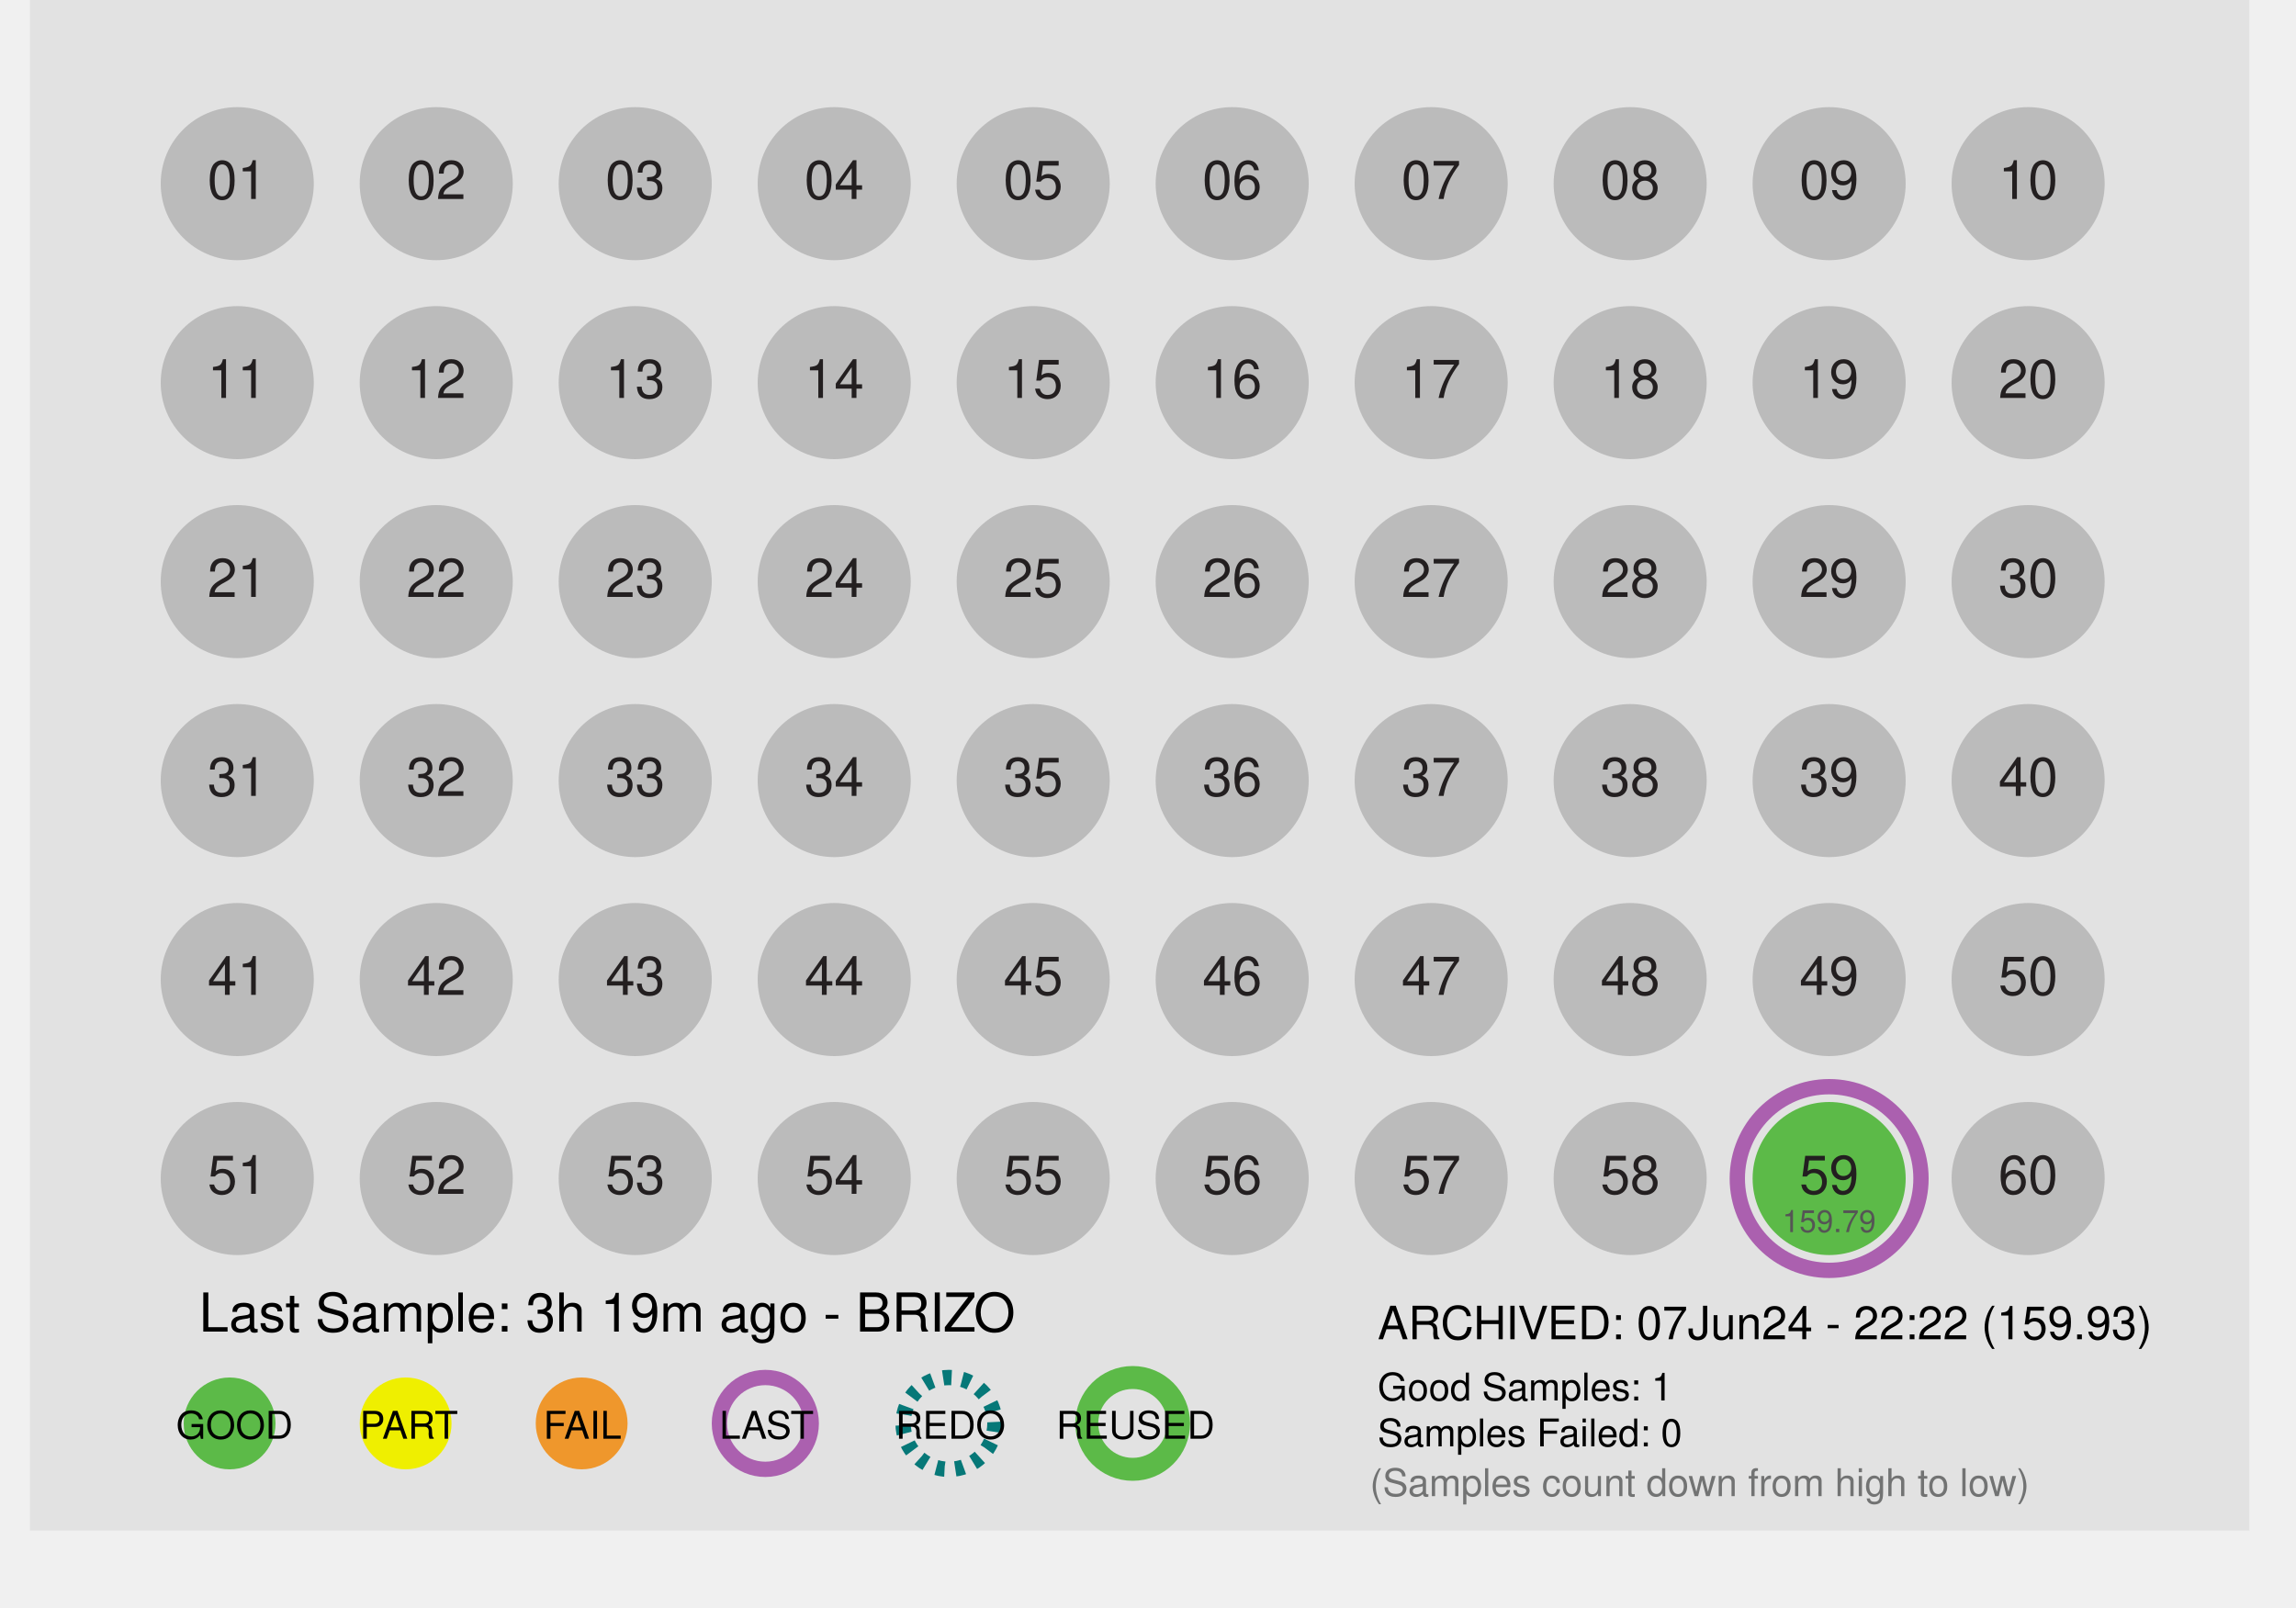
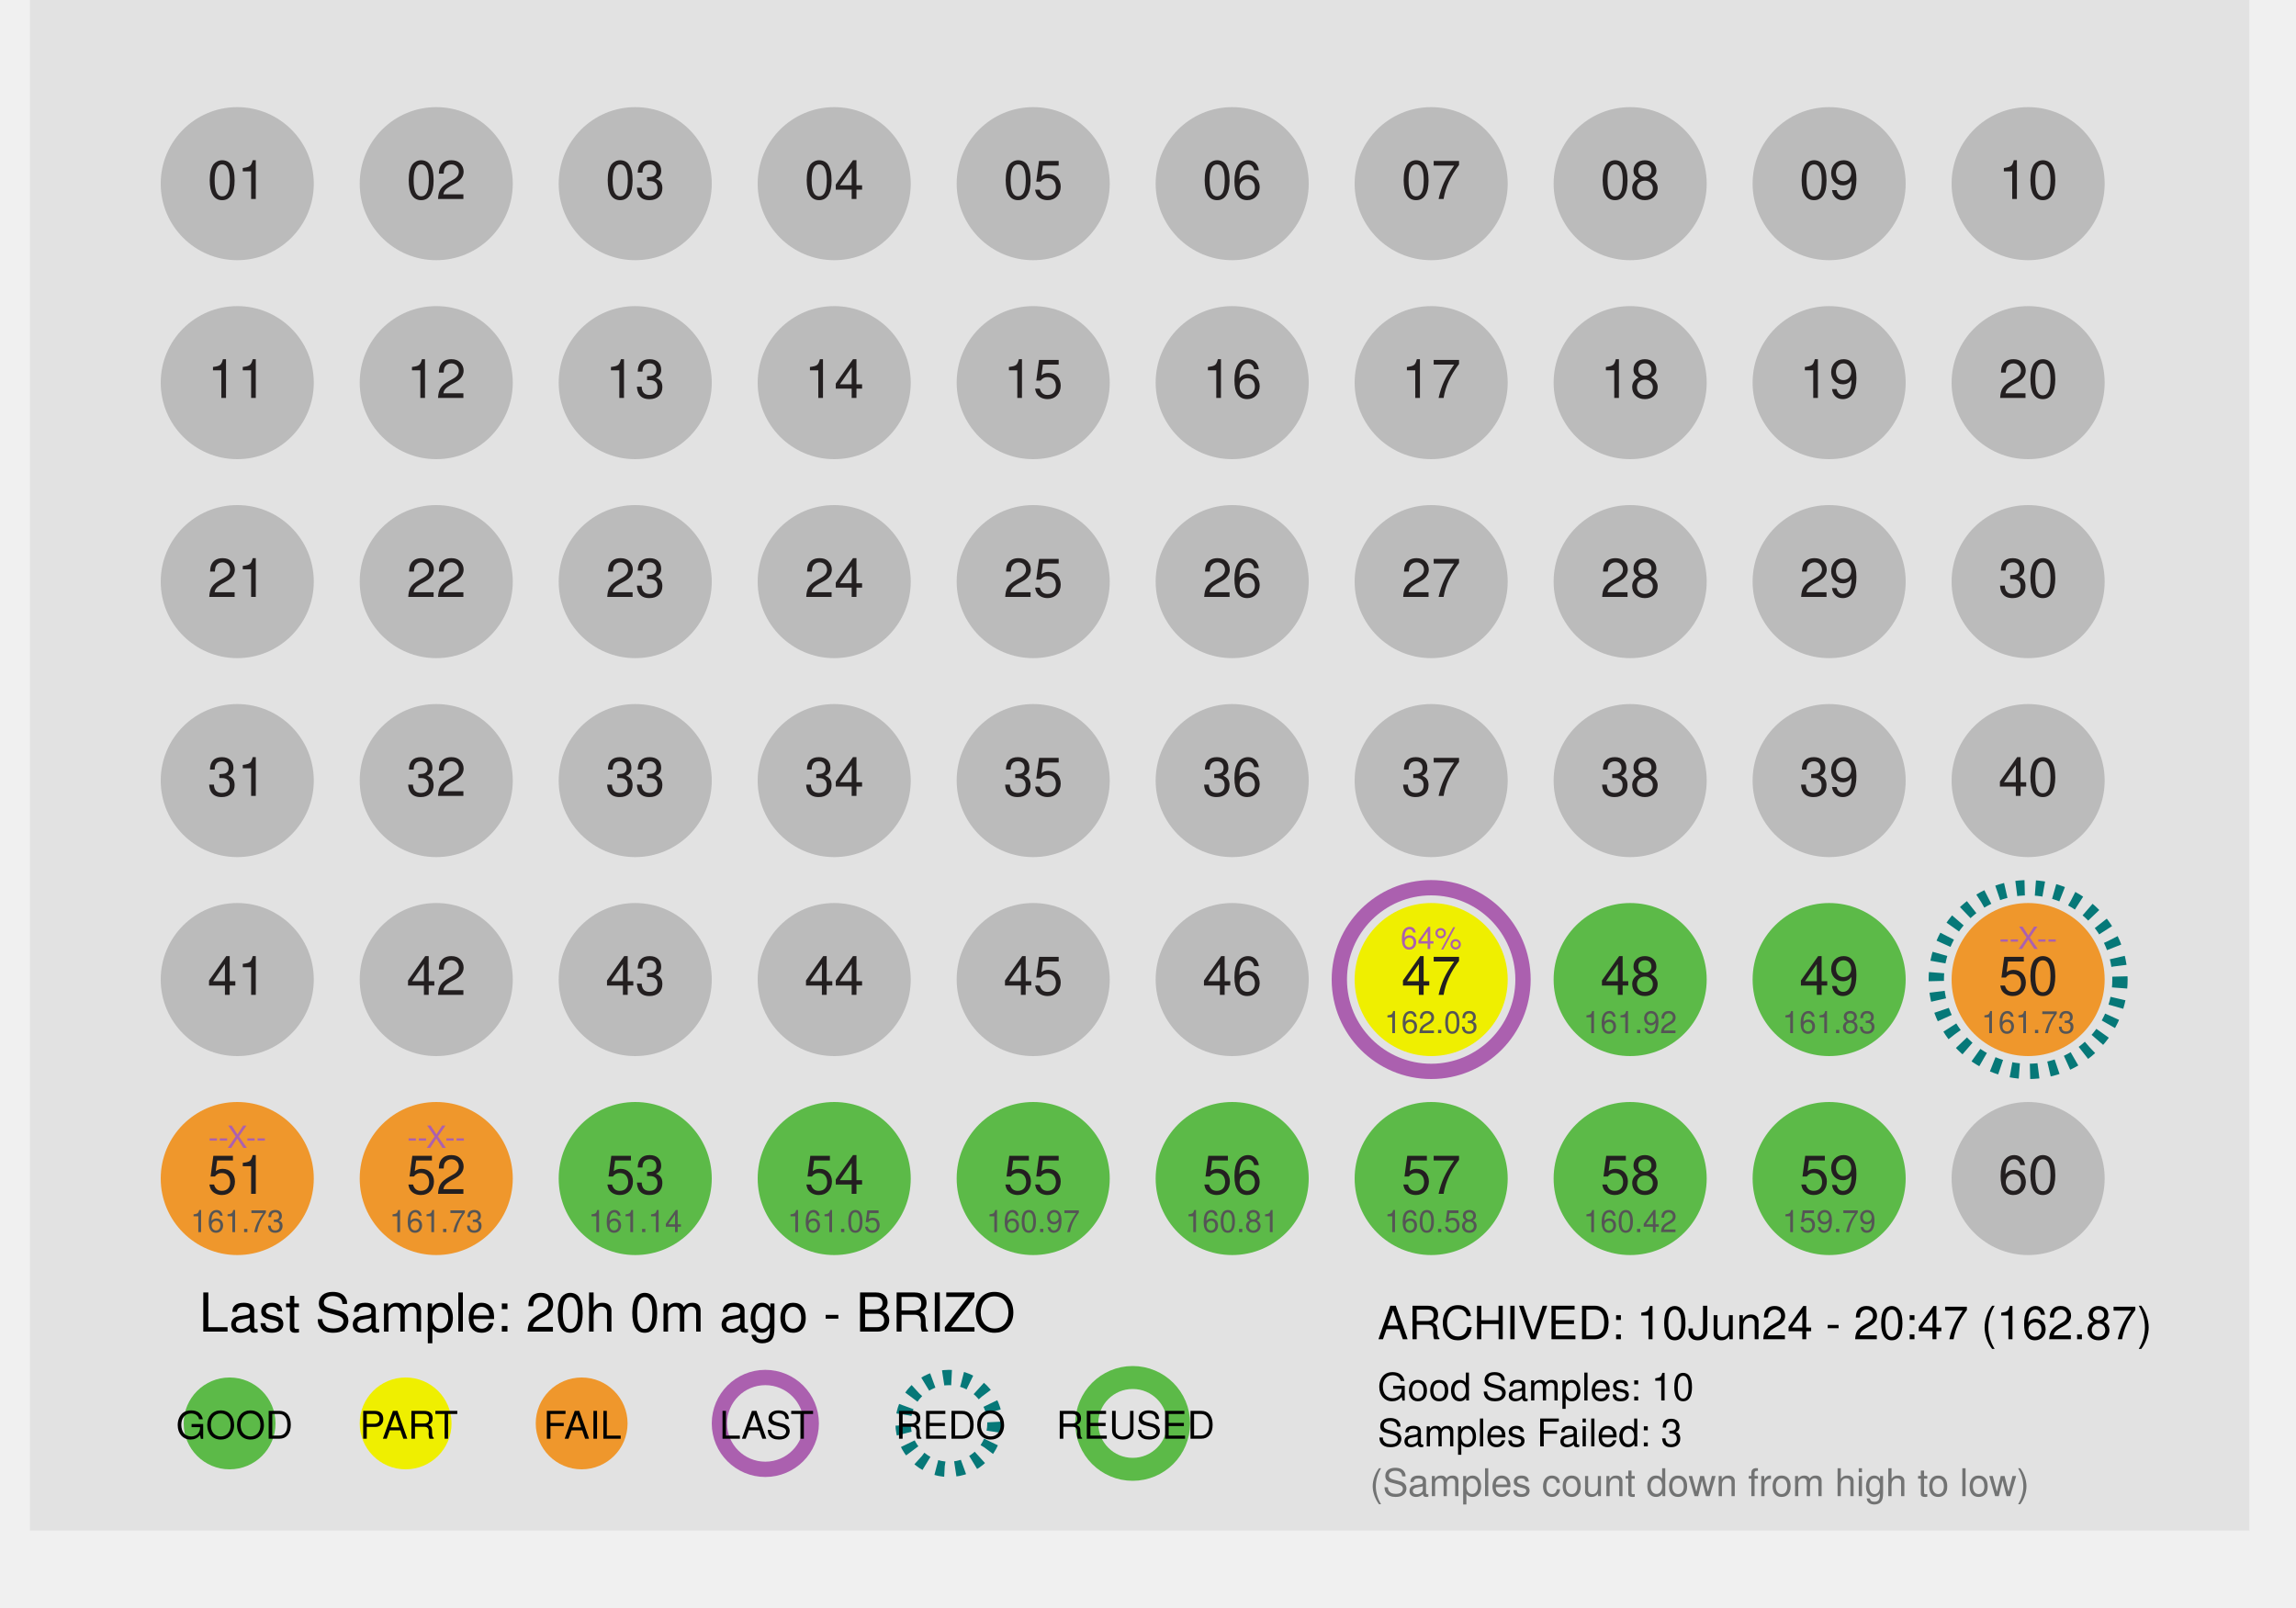
<svg xmlns="http://www.w3.org/2000/svg" id="Layer_1" data-name="Layer 1" x="0px" y="0px" viewBox="0 0 300 210" xml:space="preserve">
  <defs>
    <style>
 .st1 { fill: #dcddde; }
 .st2, .st3 { fill: #fff; }
 .st2 { stroke: #9b509f; }
 .st10, .st2, .st3 { stroke-miterlimit: 10; }
 .st10, .st2 { stroke-width: 2px; }
 .st3 { stroke: #231f20; }
 .st4 { fill: #ef972c; }
 .st5 { fill: #727373; }
 .st6 { fill: #5cba48; }
 .st7, .st8, .st9 { font-size: 7px; }
 .st7, .st8 { fill: #231f20; }
 .te5, .st7, .st9 { font-family: Helvetica; }
 .st8 { font-family: Helvetica-Bold, Helvetica; font-weight: 700; }
 .st9 { fill: #919396; }
 .st10 { fill: none; stroke: #fff; }

 .fill_gray { fill: #bbbbbb; }
 .fill_white { fill: #fff; }
 .stroke_purple { stroke: #ab60af; fill:none; stroke-width: 2px; }
 .stroke_black  { stroke: #000; fill:none; stroke-width: 2px; }
 .stroke_blue  { stroke: #067878; fill:none; stroke-width: 2px; stroke-dasharray:1.1 1.4;}
 .stroke_green  { stroke: #5cba48; fill:none; stroke-width: 3px;}
 .stroke_dash  { stroke-dasharray:1.1 1.4;}
 .stroke_2px { stroke-width: 2px; }
 .stroke_white { fill: none; stroke: #fff; }
 .stroke_none {stroke: none; fill:none};
 .stroke_darkGray { stroke: #231f20; fill: none; stroke-width: 2px;}
 .fill_orange { fill: #ef972c; }
 .fill_yellow { fill: #efef00; }
 .fill_lightgray { fill: #e2e2e2; }
 .thick_orange     { stroke-width:4px; fill:none; stroke: #ef972c; }
 .thick_yellow     { stroke-width:4px; fill:none; stroke: #f7ca0b; }
 .thick_gray       { stroke-width:4px; fill:none; stroke: #bbbbbb; }
 .thick_green      { stroke-width:4px; fill:none; stroke: #5cba48; }
 .fill_green { fill: #5cba48; }
 .font_size4 { font-size: 4px; }
 .font_size5 { font-size: 5px; }
 .font_size6 { font-size: 6px; }
 .font_size7 { font-size: 7px; }
 .font_size9 { font-size: 9px; }
 .fill_red {fill: #e24466; }
 .fill_purple {fill:#ab60af;}
 .fill_darkgray { fill: #555555; }
 .font_helv { font-family: Helvetica; }
 .font_helvBold { font-family: Helvetica-Bold, Helvetica; font-weight: 700; }
 .fill_lightergray { fill: #919396; }
    </style>
  </defs>
  <rect class="fill_lightgray" x="3.91" width="290" height="200" />
  <circle desc="c_big_01" class="stroke_none" cx="31" cy="24" r="12" />
  <circle desc="c_big_02" class="stroke_none" cx="57" cy="24" r="12" />
  <circle desc="c_big_03" class="stroke_none" cx="83" cy="24" r="12" />
  <circle desc="c_big_04" class="stroke_none" cx="109" cy="24" r="12" />
  <circle desc="c_big_05" class="stroke_none" cx="135" cy="24" r="12" />
  <circle desc="c_big_06" class="stroke_none" cx="161" cy="24" r="12" />
  <circle desc="c_big_07" class="stroke_none" cx="187" cy="24" r="12" />
  <circle desc="c_big_08" class="stroke_none" cx="213" cy="24" r="12" />
  <circle desc="c_big_09" class="stroke_none" cx="239" cy="24" r="12" />
  <circle desc="c_big_10" class="stroke_none" cx="265" cy="24" r="12" />
  <circle desc="c_big_11" class="stroke_none" cx="31" cy="50" r="12" />
  <circle desc="c_big_12" class="stroke_none" cx="57" cy="50" r="12" />
  <circle desc="c_big_13" class="stroke_none" cx="83" cy="50" r="12" />
  <circle desc="c_big_14" class="stroke_none" cx="109" cy="50" r="12" />
  <circle desc="c_big_15" class="stroke_none" cx="135" cy="50" r="12" />
  <circle desc="c_big_16" class="stroke_none" cx="161" cy="50" r="12" />
  <circle desc="c_big_17" class="stroke_none" cx="187" cy="50" r="12" />
  <circle desc="c_big_18" class="stroke_none" cx="213" cy="50" r="12" />
  <circle desc="c_big_19" class="stroke_none" cx="239" cy="50" r="12" />
  <circle desc="c_big_20" class="stroke_none" cx="265" cy="50" r="12" />
  <circle desc="c_big_21" class="stroke_none" cx="31" cy="76" r="12" />
  <circle desc="c_big_22" class="stroke_none" cx="57" cy="76" r="12" />
  <circle desc="c_big_23" class="stroke_none" cx="83" cy="76" r="12" />
  <circle desc="c_big_24" class="stroke_none" cx="109" cy="76" r="12" />
  <circle desc="c_big_25" class="stroke_none" cx="135" cy="76" r="12" />
  <circle desc="c_big_26" class="stroke_none" cx="161" cy="76" r="12" />
  <circle desc="c_big_27" class="stroke_none" cx="187" cy="76" r="12" />
  <circle desc="c_big_28" class="stroke_none" cx="213" cy="76" r="12" />
  <circle desc="c_big_29" class="stroke_none" cx="239" cy="76" r="12" />
  <circle desc="c_big_30" class="stroke_none" cx="265" cy="76" r="12" />
  <circle desc="c_big_31" class="stroke_none" cx="31" cy="102" r="12" />
  <circle desc="c_big_32" class="stroke_none" cx="57" cy="102" r="12" />
  <circle desc="c_big_33" class="stroke_none" cx="83" cy="102" r="12" />
  <circle desc="c_big_34" class="stroke_none" cx="109" cy="102" r="12" />
  <circle desc="c_big_35" class="stroke_none" cx="135" cy="102" r="12" />
  <circle desc="c_big_36" class="stroke_none" cx="161" cy="102" r="12" />
  <circle desc="c_big_37" class="stroke_none" cx="187" cy="102" r="12" />
  <circle desc="c_big_38" class="stroke_none" cx="213" cy="102" r="12" />
  <circle desc="c_big_39" class="stroke_none" cx="239" cy="102" r="12" />
  <circle desc="c_big_40" class="stroke_none" cx="265" cy="102" r="12" />
  <circle desc="c_big_41" class="stroke_none" cx="31" cy="128" r="12" />
  <circle desc="c_big_42" class="stroke_none" cx="57" cy="128" r="12" />
  <circle desc="c_big_43" class="stroke_none" cx="83" cy="128" r="12" />
  <circle desc="c_big_44" class="stroke_none" cx="109" cy="128" r="12" />
  <circle desc="c_big_45" class="stroke_none" cx="135" cy="128" r="12" />
  <circle desc="c_big_46" class="stroke_none" cx="161" cy="128" r="12" />
-   <circle desc="c_big_47" class="stroke_none" cx="187" cy="128" r="12" />
+   <circle desc="c_big_47" class="stroke_purple" cx="187" cy="128" r="12" />
  <circle desc="c_big_48" class="stroke_none" cx="213" cy="128" r="12" />
  <circle desc="c_big_49" class="stroke_none" cx="239" cy="128" r="12" />
-   <circle desc="c_big_50" class="stroke_none" cx="265" cy="128" r="12" />
+   <circle desc="c_big_50" class="stroke_blue" cx="265" cy="128" r="12" />
  <circle desc="c_big_51" class="stroke_none" cx="31" cy="154" r="12" />
  <circle desc="c_big_52" class="stroke_none" cx="57" cy="154" r="12" />
  <circle desc="c_big_53" class="stroke_none" cx="83" cy="154" r="12" />
  <circle desc="c_big_54" class="stroke_none" cx="109" cy="154" r="12" />
  <circle desc="c_big_55" class="stroke_none" cx="135" cy="154" r="12" />
  <circle desc="c_big_56" class="stroke_none" cx="161" cy="154" r="12" />
  <circle desc="c_big_57" class="stroke_none" cx="187" cy="154" r="12" />
  <circle desc="c_big_58" class="stroke_none" cx="213" cy="154" r="12" />
-   <circle desc="c_big_59" class="stroke_purple" cx="239" cy="154" r="12" />
+   <circle desc="c_big_59" class="stroke_none" cx="239" cy="154" r="12" />
  <circle desc="c_big_60" class="stroke_none" cx="265" cy="154" r="12" />
  <circle desc="c_small_01" class="fill_gray" cx="31" cy="24" r="10" />
  <circle desc="c_small_02" class="fill_gray" cx="57" cy="24" r="10" />
  <circle desc="c_small_03" class="fill_gray" cx="83" cy="24" r="10" />
  <circle desc="c_small_04" class="fill_gray" cx="109" cy="24" r="10" />
  <circle desc="c_small_05" class="fill_gray" cx="135" cy="24" r="10" />
  <circle desc="c_small_06" class="fill_gray" cx="161" cy="24" r="10" />
  <circle desc="c_small_07" class="fill_gray" cx="187" cy="24" r="10" />
  <circle desc="c_small_08" class="fill_gray" cx="213" cy="24" r="10" />
  <circle desc="c_small_09" class="fill_gray" cx="239" cy="24" r="10" />
  <circle desc="c_small_10" class="fill_gray" cx="265" cy="24" r="10" />
  <circle desc="c_small_11" class="fill_gray" cx="31" cy="50" r="10" />
  <circle desc="c_small_12" class="fill_gray" cx="57" cy="50" r="10" />
  <circle desc="c_small_13" class="fill_gray" cx="83" cy="50" r="10" />
  <circle desc="c_small_14" class="fill_gray" cx="109" cy="50" r="10" />
  <circle desc="c_small_15" class="fill_gray" cx="135" cy="50" r="10" />
  <circle desc="c_small_16" class="fill_gray" cx="161" cy="50" r="10" />
  <circle desc="c_small_17" class="fill_gray" cx="187" cy="50" r="10" />
  <circle desc="c_small_18" class="fill_gray" cx="213" cy="50" r="10" />
  <circle desc="c_small_19" class="fill_gray" cx="239" cy="50" r="10" />
  <circle desc="c_small_20" class="fill_gray" cx="265" cy="50" r="10" />
  <circle desc="c_small_21" class="fill_gray" cx="31" cy="76" r="10" />
  <circle desc="c_small_22" class="fill_gray" cx="57" cy="76" r="10" />
  <circle desc="c_small_23" class="fill_gray" cx="83" cy="76" r="10" />
  <circle desc="c_small_24" class="fill_gray" cx="109" cy="76" r="10" />
  <circle desc="c_small_25" class="fill_gray" cx="135" cy="76" r="10" />
  <circle desc="c_small_26" class="fill_gray" cx="161" cy="76" r="10" />
  <circle desc="c_small_27" class="fill_gray" cx="187" cy="76" r="10" />
  <circle desc="c_small_28" class="fill_gray" cx="213" cy="76" r="10" />
  <circle desc="c_small_29" class="fill_gray" cx="239" cy="76" r="10" />
  <circle desc="c_small_30" class="fill_gray" cx="265" cy="76" r="10" />
  <circle desc="c_small_31" class="fill_gray" cx="31" cy="102" r="10" />
  <circle desc="c_small_32" class="fill_gray" cx="57" cy="102" r="10" />
  <circle desc="c_small_33" class="fill_gray" cx="83" cy="102" r="10" />
  <circle desc="c_small_34" class="fill_gray" cx="109" cy="102" r="10" />
  <circle desc="c_small_35" class="fill_gray" cx="135" cy="102" r="10" />
  <circle desc="c_small_36" class="fill_gray" cx="161" cy="102" r="10" />
  <circle desc="c_small_37" class="fill_gray" cx="187" cy="102" r="10" />
  <circle desc="c_small_38" class="fill_gray" cx="213" cy="102" r="10" />
  <circle desc="c_small_39" class="fill_gray" cx="239" cy="102" r="10" />
  <circle desc="c_small_40" class="fill_gray" cx="265" cy="102" r="10" />
  <circle desc="c_small_41" class="fill_gray" cx="31" cy="128" r="10" />
  <circle desc="c_small_42" class="fill_gray" cx="57" cy="128" r="10" />
  <circle desc="c_small_43" class="fill_gray" cx="83" cy="128" r="10" />
  <circle desc="c_small_44" class="fill_gray" cx="109" cy="128" r="10" />
  <circle desc="c_small_45" class="fill_gray" cx="135" cy="128" r="10" />
  <circle desc="c_small_46" class="fill_gray" cx="161" cy="128" r="10" />
-   <circle desc="c_small_47" class="fill_gray" cx="187" cy="128" r="10" />
-   <circle desc="c_small_48" class="fill_gray" cx="213" cy="128" r="10" />
-   <circle desc="c_small_49" class="fill_gray" cx="239" cy="128" r="10" />
-   <circle desc="c_small_50" class="fill_gray" cx="265" cy="128" r="10" />
-   <circle desc="c_small_51" class="fill_gray" cx="31" cy="154" r="10" />
-   <circle desc="c_small_52" class="fill_gray" cx="57" cy="154" r="10" />
-   <circle desc="c_small_53" class="fill_gray" cx="83" cy="154" r="10" />
-   <circle desc="c_small_54" class="fill_gray" cx="109" cy="154" r="10" />
-   <circle desc="c_small_55" class="fill_gray" cx="135" cy="154" r="10" />
-   <circle desc="c_small_56" class="fill_gray" cx="161" cy="154" r="10" />
-   <circle desc="c_small_57" class="fill_gray" cx="187" cy="154" r="10" />
-   <circle desc="c_small_58" class="fill_gray" cx="213" cy="154" r="10" />
+   <circle desc="c_small_47" class="fill_yellow" cx="187" cy="128" r="10" />
+   <circle desc="c_small_48" class="fill_green" cx="213" cy="128" r="10" />
+   <circle desc="c_small_49" class="fill_green" cx="239" cy="128" r="10" />
+   <circle desc="c_small_50" class="fill_orange" cx="265" cy="128" r="10" />
+   <circle desc="c_small_51" class="fill_orange" cx="31" cy="154" r="10" />
+   <circle desc="c_small_52" class="fill_orange" cx="57" cy="154" r="10" />
+   <circle desc="c_small_53" class="fill_green" cx="83" cy="154" r="10" />
+   <circle desc="c_small_54" class="fill_green" cx="109" cy="154" r="10" />
+   <circle desc="c_small_55" class="fill_green" cx="135" cy="154" r="10" />
+   <circle desc="c_small_56" class="fill_green" cx="161" cy="154" r="10" />
+   <circle desc="c_small_57" class="fill_green" cx="187" cy="154" r="10" />
+   <circle desc="c_small_58" class="fill_green" cx="213" cy="154" r="10" />
  <circle desc="c_small_59" class="fill_green" cx="239" cy="154" r="10" />
  <circle desc="c_small_60" class="fill_gray" cx="265" cy="154" r="10" />
  <text desc="t_label_01" class="st7" text-anchor="middle" transform="translate(31 26)">01</text>
  <text desc="t_label_02" class="st7" text-anchor="middle" transform="translate(57 26)">02</text>
  <text desc="t_label_03" class="st7" text-anchor="middle" transform="translate(83 26)">03</text>
  <text desc="t_label_04" class="st7" text-anchor="middle" transform="translate(109 26)">04</text>
  <text desc="t_label_05" class="st7" text-anchor="middle" transform="translate(135 26)">05</text>
  <text desc="t_label_06" class="st7" text-anchor="middle" transform="translate(161 26)">06</text>
  <text desc="t_label_07" class="st7" text-anchor="middle" transform="translate(187 26)">07</text>
  <text desc="t_label_08" class="st7" text-anchor="middle" transform="translate(213 26)">08</text>
  <text desc="t_label_09" class="st7" text-anchor="middle" transform="translate(239 26)">09</text>
  <text desc="t_label_10" class="st7" text-anchor="middle" transform="translate(265 26)">10</text>
  <text desc="t_label_11" class="st7" text-anchor="middle" transform="translate(31 52)">11</text>
  <text desc="t_label_12" class="st7" text-anchor="middle" transform="translate(57 52)">12</text>
  <text desc="t_label_13" class="st7" text-anchor="middle" transform="translate(83 52)">13</text>
  <text desc="t_label_14" class="st7" text-anchor="middle" transform="translate(109 52)">14</text>
  <text desc="t_label_15" class="st7" text-anchor="middle" transform="translate(135 52)">15</text>
  <text desc="t_label_16" class="st7" text-anchor="middle" transform="translate(161 52)">16</text>
  <text desc="t_label_17" class="st7" text-anchor="middle" transform="translate(187 52)">17</text>
  <text desc="t_label_18" class="st7" text-anchor="middle" transform="translate(213 52)">18</text>
  <text desc="t_label_19" class="st7" text-anchor="middle" transform="translate(239 52)">19</text>
  <text desc="t_label_20" class="st7" text-anchor="middle" transform="translate(265 52)">20</text>
  <text desc="t_label_21" class="st7" text-anchor="middle" transform="translate(31 78)">21</text>
  <text desc="t_label_22" class="st7" text-anchor="middle" transform="translate(57 78)">22</text>
  <text desc="t_label_23" class="st7" text-anchor="middle" transform="translate(83 78)">23</text>
  <text desc="t_label_24" class="st7" text-anchor="middle" transform="translate(109 78)">24</text>
  <text desc="t_label_25" class="st7" text-anchor="middle" transform="translate(135 78)">25</text>
  <text desc="t_label_26" class="st7" text-anchor="middle" transform="translate(161 78)">26</text>
  <text desc="t_label_27" class="st7" text-anchor="middle" transform="translate(187 78)">27</text>
  <text desc="t_label_28" class="st7" text-anchor="middle" transform="translate(213 78)">28</text>
  <text desc="t_label_29" class="st7" text-anchor="middle" transform="translate(239 78)">29</text>
  <text desc="t_label_30" class="st7" text-anchor="middle" transform="translate(265 78)">30</text>
  <text desc="t_label_31" class="st7" text-anchor="middle" transform="translate(31 104)">31</text>
  <text desc="t_label_32" class="st7" text-anchor="middle" transform="translate(57 104)">32</text>
  <text desc="t_label_33" class="st7" text-anchor="middle" transform="translate(83 104)">33</text>
  <text desc="t_label_34" class="st7" text-anchor="middle" transform="translate(109 104)">34</text>
  <text desc="t_label_35" class="st7" text-anchor="middle" transform="translate(135 104)">35</text>
  <text desc="t_label_36" class="st7" text-anchor="middle" transform="translate(161 104)">36</text>
  <text desc="t_label_37" class="st7" text-anchor="middle" transform="translate(187 104)">37</text>
  <text desc="t_label_38" class="st7" text-anchor="middle" transform="translate(213 104)">38</text>
  <text desc="t_label_39" class="st7" text-anchor="middle" transform="translate(239 104)">39</text>
  <text desc="t_label_40" class="st7" text-anchor="middle" transform="translate(265 104)">40</text>
  <text desc="t_label_41" class="st7" text-anchor="middle" transform="translate(31 130)">41</text>
  <text desc="t_label_42" class="st7" text-anchor="middle" transform="translate(57 130)">42</text>
  <text desc="t_label_43" class="st7" text-anchor="middle" transform="translate(83 130)">43</text>
  <text desc="t_label_44" class="st7" text-anchor="middle" transform="translate(109 130)">44</text>
  <text desc="t_label_45" class="st7" text-anchor="middle" transform="translate(135 130)">45</text>
  <text desc="t_label_46" class="st7" text-anchor="middle" transform="translate(161 130)">46</text>
  <text desc="t_label_47" class="st7" text-anchor="middle" transform="translate(187 130)">47</text>
  <text desc="t_label_48" class="st7" text-anchor="middle" transform="translate(213 130)">48</text>
  <text desc="t_label_49" class="st7" text-anchor="middle" transform="translate(239 130)">49</text>
  <text desc="t_label_50" class="st7" text-anchor="middle" transform="translate(265 130)">50</text>
  <text desc="t_label_51" class="st7" text-anchor="middle" transform="translate(31 156)">51</text>
  <text desc="t_label_52" class="st7" text-anchor="middle" transform="translate(57 156)">52</text>
  <text desc="t_label_53" class="st7" text-anchor="middle" transform="translate(83 156)">53</text>
  <text desc="t_label_54" class="st7" text-anchor="middle" transform="translate(109 156)">54</text>
  <text desc="t_label_55" class="st7" text-anchor="middle" transform="translate(135 156)">55</text>
  <text desc="t_label_56" class="st7" text-anchor="middle" transform="translate(161 156)">56</text>
  <text desc="t_label_57" class="st7" text-anchor="middle" transform="translate(187 156)">57</text>
  <text desc="t_label_58" class="st7" text-anchor="middle" transform="translate(213 156)">58</text>
  <text desc="t_label_59" class="st7" text-anchor="middle" transform="translate(239 156)">59</text>
  <text desc="t_label_60" class="st7" text-anchor="middle" transform="translate(265 156)">60</text>
  <text desc="pct_label_01" text-anchor="middle" class="te5 font_size4 fill_purple" transform="translate(31 20)" />
  <text desc="pct_label_02" text-anchor="middle" class="te5 font_size4 fill_purple" transform="translate(57 20)" />
  <text desc="pct_label_03" text-anchor="middle" class="te5 font_size4 fill_purple" transform="translate(83 20)" />
  <text desc="pct_label_04" text-anchor="middle" class="te5 font_size4 fill_purple" transform="translate(109 20)" />
  <text desc="pct_label_05" text-anchor="middle" class="te5 font_size4 fill_purple" transform="translate(135 20)" />
  <text desc="pct_label_06" text-anchor="middle" class="te5 font_size4 fill_purple" transform="translate(161 20)" />
  <text desc="pct_label_07" text-anchor="middle" class="te5 font_size4 fill_purple" transform="translate(187 20)" />
  <text desc="pct_label_08" text-anchor="middle" class="te5 font_size4 fill_purple" transform="translate(213 20)" />
  <text desc="pct_label_09" text-anchor="middle" class="te5 font_size4 fill_purple" transform="translate(239 20)" />
  <text desc="pct_label_10" text-anchor="middle" class="te5 font_size4 fill_purple" transform="translate(265 20)" />
  <text desc="pct_label_11" text-anchor="middle" class="te5 font_size4 fill_purple" transform="translate(31 46)" />
  <text desc="pct_label_12" text-anchor="middle" class="te5 font_size4 fill_purple" transform="translate(57 46)" />
  <text desc="pct_label_13" text-anchor="middle" class="te5 font_size4 fill_purple" transform="translate(83 46)" />
  <text desc="pct_label_14" text-anchor="middle" class="te5 font_size4 fill_purple" transform="translate(109 46)" />
  <text desc="pct_label_15" text-anchor="middle" class="te5 font_size4 fill_purple" transform="translate(135 46)" />
  <text desc="pct_label_16" text-anchor="middle" class="te5 font_size4 fill_purple" transform="translate(161 46)" />
  <text desc="pct_label_17" text-anchor="middle" class="te5 font_size4 fill_purple" transform="translate(187 46)" />
  <text desc="pct_label_18" text-anchor="middle" class="te5 font_size4 fill_purple" transform="translate(213 46)" />
  <text desc="pct_label_19" text-anchor="middle" class="te5 font_size4 fill_purple" transform="translate(239 46)" />
  <text desc="pct_label_20" text-anchor="middle" class="te5 font_size4 fill_purple" transform="translate(265 46)" />
  <text desc="pct_label_21" text-anchor="middle" class="te5 font_size4 fill_purple" transform="translate(31 72)" />
  <text desc="pct_label_22" text-anchor="middle" class="te5 font_size4 fill_purple" transform="translate(57 72)" />
  <text desc="pct_label_23" text-anchor="middle" class="te5 font_size4 fill_purple" transform="translate(83 72)" />
  <text desc="pct_label_24" text-anchor="middle" class="te5 font_size4 fill_purple" transform="translate(109 72)" />
  <text desc="pct_label_25" text-anchor="middle" class="te5 font_size4 fill_purple" transform="translate(135 72)" />
  <text desc="pct_label_26" text-anchor="middle" class="te5 font_size4 fill_purple" transform="translate(161 72)" />
  <text desc="pct_label_27" text-anchor="middle" class="te5 font_size4 fill_purple" transform="translate(187 72)" />
  <text desc="pct_label_28" text-anchor="middle" class="te5 font_size4 fill_purple" transform="translate(213 72)" />
  <text desc="pct_label_29" text-anchor="middle" class="te5 font_size4 fill_purple" transform="translate(239 72)" />
  <text desc="pct_label_30" text-anchor="middle" class="te5 font_size4 fill_purple" transform="translate(265 72)" />
  <text desc="pct_label_31" text-anchor="middle" class="te5 font_size4 fill_purple" transform="translate(31 98)" />
  <text desc="pct_label_32" text-anchor="middle" class="te5 font_size4 fill_purple" transform="translate(57 98)" />
  <text desc="pct_label_33" text-anchor="middle" class="te5 font_size4 fill_purple" transform="translate(83 98)" />
  <text desc="pct_label_34" text-anchor="middle" class="te5 font_size4 fill_purple" transform="translate(109 98)" />
  <text desc="pct_label_35" text-anchor="middle" class="te5 font_size4 fill_purple" transform="translate(135 98)" />
  <text desc="pct_label_36" text-anchor="middle" class="te5 font_size4 fill_purple" transform="translate(161 98)" />
  <text desc="pct_label_37" text-anchor="middle" class="te5 font_size4 fill_purple" transform="translate(187 98)" />
  <text desc="pct_label_38" text-anchor="middle" class="te5 font_size4 fill_purple" transform="translate(213 98)" />
  <text desc="pct_label_39" text-anchor="middle" class="te5 font_size4 fill_purple" transform="translate(239 98)" />
  <text desc="pct_label_40" text-anchor="middle" class="te5 font_size4 fill_purple" transform="translate(265 98)" />
  <text desc="pct_label_41" text-anchor="middle" class="te5 font_size4 fill_purple" transform="translate(31 124)" />
  <text desc="pct_label_42" text-anchor="middle" class="te5 font_size4 fill_purple" transform="translate(57 124)" />
  <text desc="pct_label_43" text-anchor="middle" class="te5 font_size4 fill_purple" transform="translate(83 124)" />
  <text desc="pct_label_44" text-anchor="middle" class="te5 font_size4 fill_purple" transform="translate(109 124)" />
  <text desc="pct_label_45" text-anchor="middle" class="te5 font_size4 fill_purple" transform="translate(135 124)" />
  <text desc="pct_label_46" text-anchor="middle" class="te5 font_size4 fill_purple" transform="translate(161 124)" />
-   <text desc="pct_label_47" text-anchor="middle" class="te5 font_size4 fill_purple" transform="translate(187 124)" />
+   <text desc="pct_label_47" text-anchor="middle" class="te5 font_size4 fill_purple" transform="translate(187 124)">64%</text>
  <text desc="pct_label_48" text-anchor="middle" class="te5 font_size4 fill_purple" transform="translate(213 124)" />
  <text desc="pct_label_49" text-anchor="middle" class="te5 font_size4 fill_purple" transform="translate(239 124)" />
-   <text desc="pct_label_50" text-anchor="middle" class="te5 font_size4 fill_purple" transform="translate(265 124)" />
-   <text desc="pct_label_51" text-anchor="middle" class="te5 font_size4 fill_purple" transform="translate(31 150)" />
-   <text desc="pct_label_52" text-anchor="middle" class="te5 font_size4 fill_purple" transform="translate(57 150)" />
+   <text desc="pct_label_50" text-anchor="middle" class="te5 font_size4 fill_purple" transform="translate(265 124)">--X--</text>
+   <text desc="pct_label_51" text-anchor="middle" class="te5 font_size4 fill_purple" transform="translate(31 150)">--X--</text>
+   <text desc="pct_label_52" text-anchor="middle" class="te5 font_size4 fill_purple" transform="translate(57 150)">--X--</text>
  <text desc="pct_label_53" text-anchor="middle" class="te5 font_size4 fill_purple" transform="translate(83 150)" />
  <text desc="pct_label_54" text-anchor="middle" class="te5 font_size4 fill_purple" transform="translate(109 150)" />
  <text desc="pct_label_55" text-anchor="middle" class="te5 font_size4 fill_purple" transform="translate(135 150)" />
  <text desc="pct_label_56" text-anchor="middle" class="te5 font_size4 fill_purple" transform="translate(161 150)" />
  <text desc="pct_label_57" text-anchor="middle" class="te5 font_size4 fill_purple" transform="translate(187 150)" />
  <text desc="pct_label_58" text-anchor="middle" class="te5 font_size4 fill_purple" transform="translate(213 150)" />
  <text desc="pct_label_59" text-anchor="middle" class="te5 font_size4 fill_purple" transform="translate(239 150)" />
  <text desc="pct_label_60" text-anchor="middle" class="te5 font_size4 fill_purple" transform="translate(265 150)" />
  <text desc="time_label_01" text-anchor="middle" class="te5 font_size4 fill_darkgray" transform="translate(31 31)" />
  <text desc="time_label_02" text-anchor="middle" class="te5 font_size4 fill_darkgray" transform="translate(57 31)" />
  <text desc="time_label_03" text-anchor="middle" class="te5 font_size4 fill_darkgray" transform="translate(83 31)" />
  <text desc="time_label_04" text-anchor="middle" class="te5 font_size4 fill_darkgray" transform="translate(109 31)" />
  <text desc="time_label_05" text-anchor="middle" class="te5 font_size4 fill_darkgray" transform="translate(135 31)" />
  <text desc="time_label_06" text-anchor="middle" class="te5 font_size4 fill_darkgray" transform="translate(161 31)" />
  <text desc="time_label_07" text-anchor="middle" class="te5 font_size4 fill_darkgray" transform="translate(187 31)" />
  <text desc="time_label_08" text-anchor="middle" class="te5 font_size4 fill_darkgray" transform="translate(213 31)" />
  <text desc="time_label_09" text-anchor="middle" class="te5 font_size4 fill_darkgray" transform="translate(239 31)" />
  <text desc="time_label_10" text-anchor="middle" class="te5 font_size4 fill_darkgray" transform="translate(265 31)" />
  <text desc="time_label_11" text-anchor="middle" class="te5 font_size4 fill_darkgray" transform="translate(31 57)" />
  <text desc="time_label_12" text-anchor="middle" class="te5 font_size4 fill_darkgray" transform="translate(57 57)" />
  <text desc="time_label_13" text-anchor="middle" class="te5 font_size4 fill_darkgray" transform="translate(83 57)" />
  <text desc="time_label_14" text-anchor="middle" class="te5 font_size4 fill_darkgray" transform="translate(109 57)" />
  <text desc="time_label_15" text-anchor="middle" class="te5 font_size4 fill_darkgray" transform="translate(135 57)" />
  <text desc="time_label_16" text-anchor="middle" class="te5 font_size4 fill_darkgray" transform="translate(161 57)" />
  <text desc="time_label_17" text-anchor="middle" class="te5 font_size4 fill_darkgray" transform="translate(187 57)" />
  <text desc="time_label_18" text-anchor="middle" class="te5 font_size4 fill_darkgray" transform="translate(213 57)" />
  <text desc="time_label_19" text-anchor="middle" class="te5 font_size4 fill_darkgray" transform="translate(239 57)" />
  <text desc="time_label_20" text-anchor="middle" class="te5 font_size4 fill_darkgray" transform="translate(265 57)" />
  <text desc="time_label_21" text-anchor="middle" class="te5 font_size4 fill_darkgray" transform="translate(31 83)" />
  <text desc="time_label_22" text-anchor="middle" class="te5 font_size4 fill_darkgray" transform="translate(57 83)" />
  <text desc="time_label_23" text-anchor="middle" class="te5 font_size4 fill_darkgray" transform="translate(83 83)" />
  <text desc="time_label_24" text-anchor="middle" class="te5 font_size4 fill_darkgray" transform="translate(109 83)" />
  <text desc="time_label_25" text-anchor="middle" class="te5 font_size4 fill_darkgray" transform="translate(135 83)" />
  <text desc="time_label_26" text-anchor="middle" class="te5 font_size4 fill_darkgray" transform="translate(161 83)" />
  <text desc="time_label_27" text-anchor="middle" class="te5 font_size4 fill_darkgray" transform="translate(187 83)" />
  <text desc="time_label_28" text-anchor="middle" class="te5 font_size4 fill_darkgray" transform="translate(213 83)" />
  <text desc="time_label_29" text-anchor="middle" class="te5 font_size4 fill_darkgray" transform="translate(239 83)" />
  <text desc="time_label_30" text-anchor="middle" class="te5 font_size4 fill_darkgray" transform="translate(265 83)" />
  <text desc="time_label_31" text-anchor="middle" class="te5 font_size4 fill_darkgray" transform="translate(31 109)" />
  <text desc="time_label_32" text-anchor="middle" class="te5 font_size4 fill_darkgray" transform="translate(57 109)" />
  <text desc="time_label_33" text-anchor="middle" class="te5 font_size4 fill_darkgray" transform="translate(83 109)" />
  <text desc="time_label_34" text-anchor="middle" class="te5 font_size4 fill_darkgray" transform="translate(109 109)" />
  <text desc="time_label_35" text-anchor="middle" class="te5 font_size4 fill_darkgray" transform="translate(135 109)" />
  <text desc="time_label_36" text-anchor="middle" class="te5 font_size4 fill_darkgray" transform="translate(161 109)" />
  <text desc="time_label_37" text-anchor="middle" class="te5 font_size4 fill_darkgray" transform="translate(187 109)" />
  <text desc="time_label_38" text-anchor="middle" class="te5 font_size4 fill_darkgray" transform="translate(213 109)" />
  <text desc="time_label_39" text-anchor="middle" class="te5 font_size4 fill_darkgray" transform="translate(239 109)" />
  <text desc="time_label_40" text-anchor="middle" class="te5 font_size4 fill_darkgray" transform="translate(265 109)" />
  <text desc="time_label_41" text-anchor="middle" class="te5 font_size4 fill_darkgray" transform="translate(31 135)" />
  <text desc="time_label_42" text-anchor="middle" class="te5 font_size4 fill_darkgray" transform="translate(57 135)" />
  <text desc="time_label_43" text-anchor="middle" class="te5 font_size4 fill_darkgray" transform="translate(83 135)" />
  <text desc="time_label_44" text-anchor="middle" class="te5 font_size4 fill_darkgray" transform="translate(109 135)" />
  <text desc="time_label_45" text-anchor="middle" class="te5 font_size4 fill_darkgray" transform="translate(135 135)" />
  <text desc="time_label_46" text-anchor="middle" class="te5 font_size4 fill_darkgray" transform="translate(161 135)" />
-   <text desc="time_label_47" text-anchor="middle" class="te5 font_size4 fill_darkgray" transform="translate(187 135)" />
-   <text desc="time_label_48" text-anchor="middle" class="te5 font_size4 fill_darkgray" transform="translate(213 135)" />
-   <text desc="time_label_49" text-anchor="middle" class="te5 font_size4 fill_darkgray" transform="translate(239 135)" />
-   <text desc="time_label_50" text-anchor="middle" class="te5 font_size4 fill_darkgray" transform="translate(265 135)" />
-   <text desc="time_label_51" text-anchor="middle" class="te5 font_size4 fill_darkgray" transform="translate(31 161)" />
-   <text desc="time_label_52" text-anchor="middle" class="te5 font_size4 fill_darkgray" transform="translate(57 161)" />
-   <text desc="time_label_53" text-anchor="middle" class="te5 font_size4 fill_darkgray" transform="translate(83 161)" />
-   <text desc="time_label_54" text-anchor="middle" class="te5 font_size4 fill_darkgray" transform="translate(109 161)" />
-   <text desc="time_label_55" text-anchor="middle" class="te5 font_size4 fill_darkgray" transform="translate(135 161)" />
-   <text desc="time_label_56" text-anchor="middle" class="te5 font_size4 fill_darkgray" transform="translate(161 161)" />
-   <text desc="time_label_57" text-anchor="middle" class="te5 font_size4 fill_darkgray" transform="translate(187 161)" />
-   <text desc="time_label_58" text-anchor="middle" class="te5 font_size4 fill_darkgray" transform="translate(213 161)" />
+   <text desc="time_label_47" text-anchor="middle" class="te5 font_size4 fill_darkgray" transform="translate(187 135)">162.03</text>
+   <text desc="time_label_48" text-anchor="middle" class="te5 font_size4 fill_darkgray" transform="translate(213 135)">161.92</text>
+   <text desc="time_label_49" text-anchor="middle" class="te5 font_size4 fill_darkgray" transform="translate(239 135)">161.83</text>
+   <text desc="time_label_50" text-anchor="middle" class="te5 font_size4 fill_darkgray" transform="translate(265 135)">161.73</text>
+   <text desc="time_label_51" text-anchor="middle" class="te5 font_size4 fill_darkgray" transform="translate(31 161)">161.73</text>
+   <text desc="time_label_52" text-anchor="middle" class="te5 font_size4 fill_darkgray" transform="translate(57 161)">161.73</text>
+   <text desc="time_label_53" text-anchor="middle" class="te5 font_size4 fill_darkgray" transform="translate(83 161)">161.14</text>
+   <text desc="time_label_54" text-anchor="middle" class="te5 font_size4 fill_darkgray" transform="translate(109 161)">161.05</text>
+   <text desc="time_label_55" text-anchor="middle" class="te5 font_size4 fill_darkgray" transform="translate(135 161)">160.97</text>
+   <text desc="time_label_56" text-anchor="middle" class="te5 font_size4 fill_darkgray" transform="translate(161 161)">160.81</text>
+   <text desc="time_label_57" text-anchor="middle" class="te5 font_size4 fill_darkgray" transform="translate(187 161)">160.58</text>
+   <text desc="time_label_58" text-anchor="middle" class="te5 font_size4 fill_darkgray" transform="translate(213 161)">160.42</text>
  <text desc="time_label_59" text-anchor="middle" class="te5 font_size4 fill_darkgray" transform="translate(239 161)">159.79</text>
  <text desc="time_label_60" text-anchor="middle" class="te5 font_size4 fill_darkgray" transform="translate(265 161)" />
-   <text class="font_helv font_size7" transform="translate(26 174)">Last Sample: 3h 19m ago - BRIZO</text>
-   <text class="font_helv font_size6" transform="translate(180 175)">ARCHIVED: 07Jun24 - 22:22 (159.93)</text>
-   <text class="te5 font_size5" transform="translate(180 183)">Good Samples: 1 </text>
-   <text class="te5 font_size5" transform="translate(180 189)">Samples Failed: 0</text>
+   <text class="font_helv font_size7" transform="translate(26 174)">Last Sample: 20h 0m ago - BRIZO</text>
+   <text class="font_helv font_size6" transform="translate(180 175)">ARCHIVED: 10Jun24 - 20:47 (162.87)</text>
+   <text class="te5 font_size5" transform="translate(180 183)">Good Samples: 10 </text>
+   <text class="te5 font_size5" transform="translate(180 189)">Samples Failed: 3</text>
  <text class="te5 st5 font_size5" transform="translate(179 195.5)">(Samples count down from high to low)</text>
  <circle class="fill_green" cx="30" cy="186" r="6" />
  <text class="te5 font_size5" transform="translate(23.0 188)">GOOD</text>
  <circle class="fill_yellow" cx="53" cy="186" r="6" />
  <text class="te5 font_size5" transform="translate(47.0 188)">PART</text>
  <circle class="fill_orange" cx="76" cy="186" r="6" />
  <text class="te5 font_size5" transform="translate(71.0 188)">FAIL</text>
  <circle class="stroke_purple" cx="100" cy="186" r="6" />
  <text class="te5 font_size5" transform="translate(94.0 188)">LAST</text>
  <circle class="stroke_blue stroke_dash" cx="124" cy="186" r="6" />
  <text class="te5 font_size5" transform="translate(117.0 188)">REDO</text>
  <circle class="stroke_green" cx="148" cy="186" r="6" />
  <text class="te5 font_size5" transform="translate(138.0 188)">REUSED</text>
</svg>
